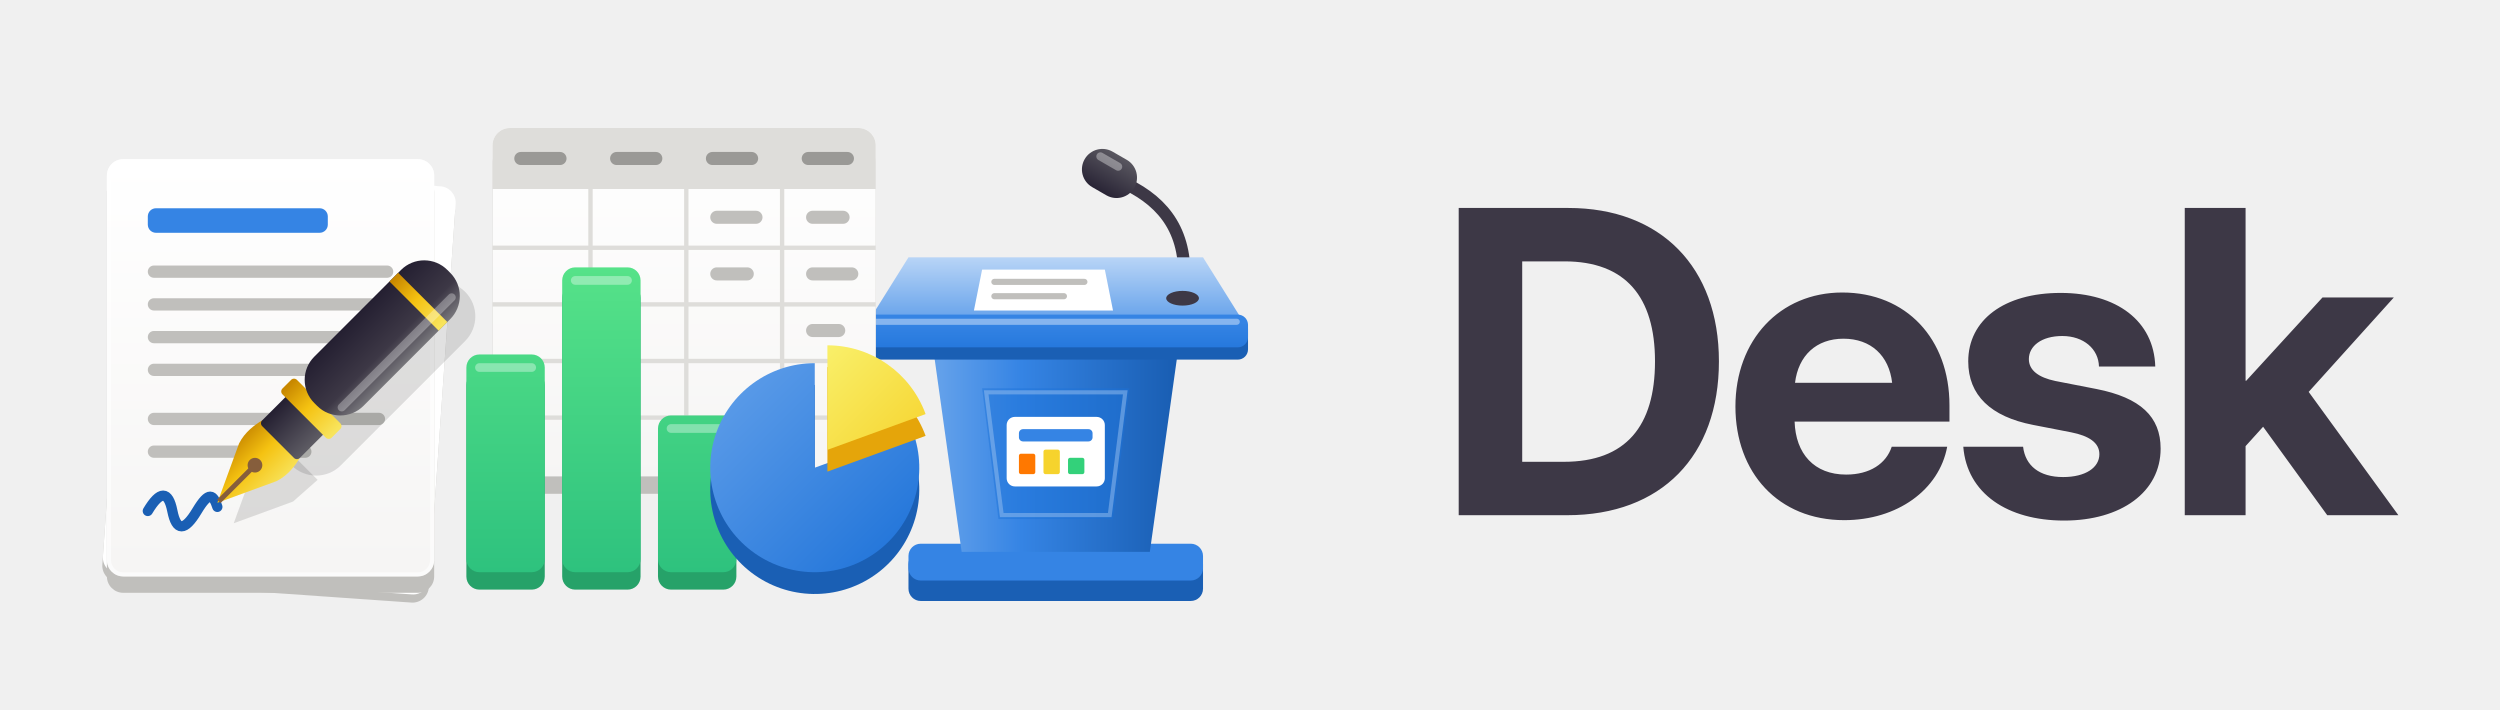
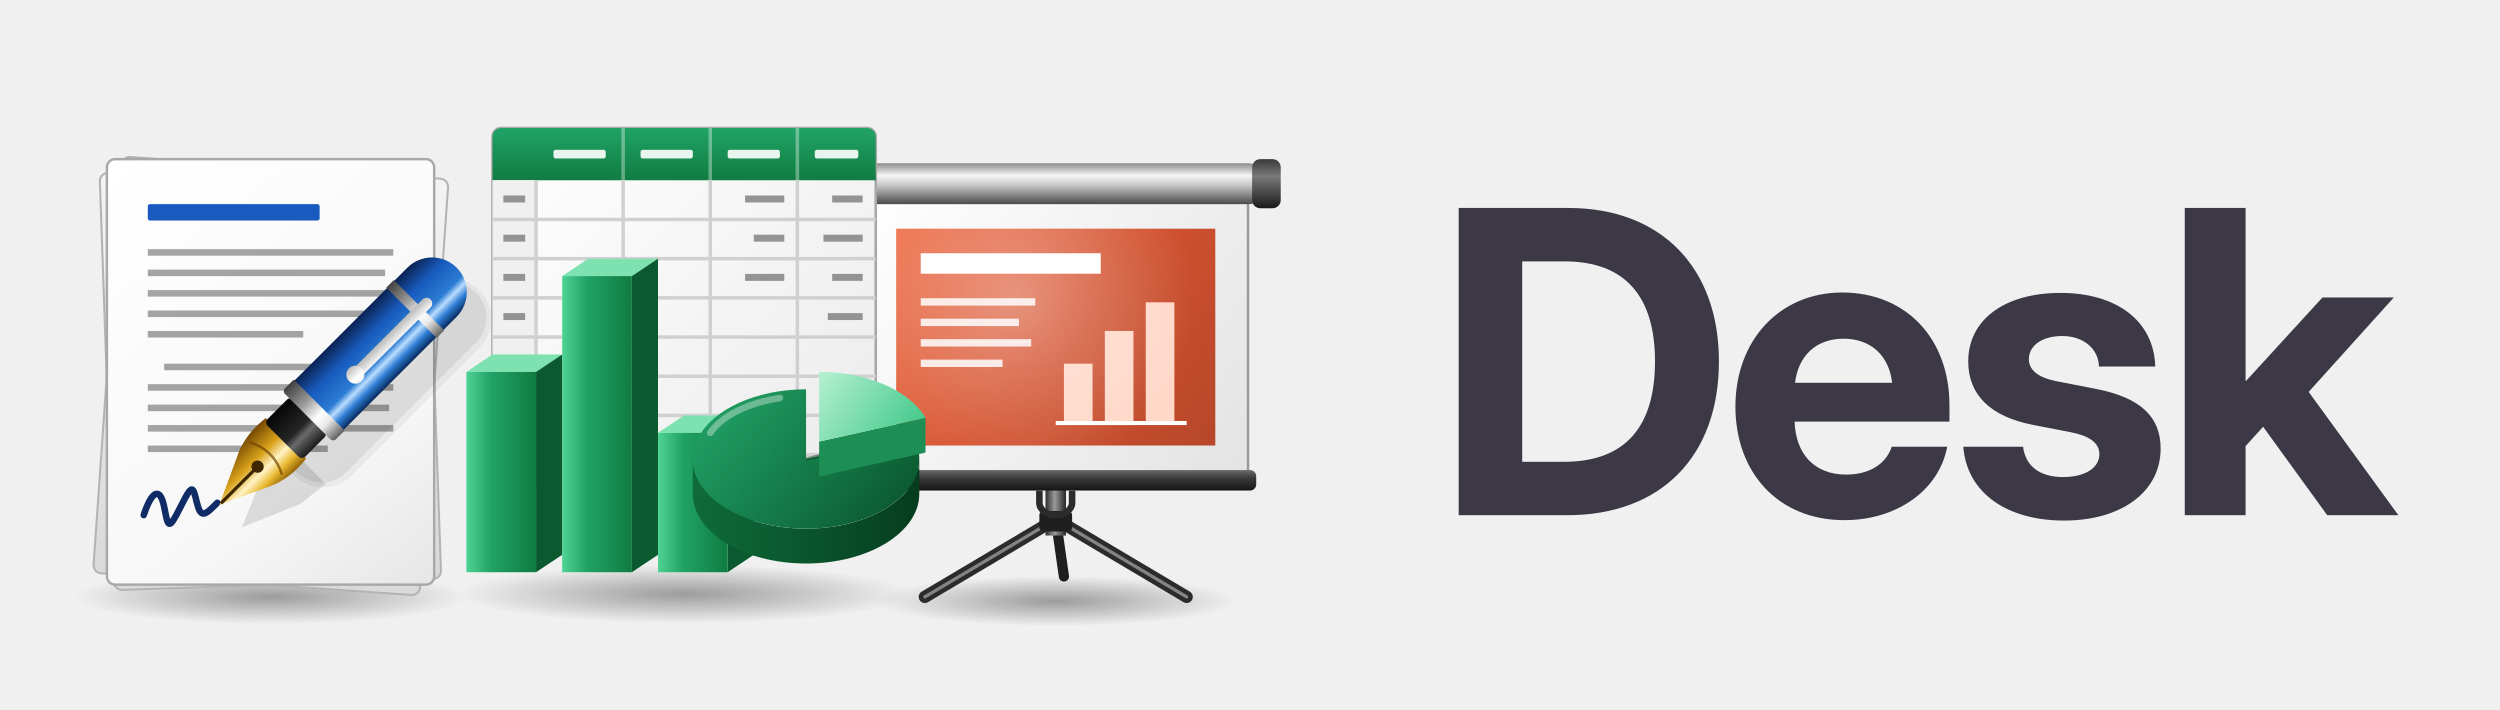
<svg xmlns="http://www.w3.org/2000/svg" width="592" height="168" viewBox="0 0 592 168">
  <svg x="4" y="28" width="124" height="124" viewBox="0 0 128 128">
    <defs>
-       <linearGradient id="w-paper" x1="0" y1="10" x2="0" y2="110" gradientUnits="userSpaceOnUse">
+       <radialGradient id="w-shadow" cx="62" cy="117" r="48" gradientTransform="matrix(1 0 0 0.14 0 100.6)" gradientUnits="userSpaceOnUse">
+         <stop offset="0" stop-color="#000000" stop-opacity="0.35" />
+         <stop offset="1" stop-color="#000000" stop-opacity="0" />
+       </radialGradient>
+       <linearGradient id="w-paper" x1="22" y1="10" x2="102" y2="114" gradientUnits="userSpaceOnUse">
        <stop offset="0" stop-color="#ffffff" />
-         <stop offset="1" stop-color="#f6f5f4" />
-       </linearGradient>
-       <linearGradient id="w-gold" x1="0" y1="-8" x2="0" y2="8" gradientUnits="userSpaceOnUse">
-         <stop offset="0" stop-color="#f8e45c" />
-         <stop offset="0.55" stop-color="#f5c211" />
-         <stop offset="1" stop-color="#c88800" />
-       </linearGradient>
-       <linearGradient id="w-barrel" x1="0" y1="-8.5" x2="0" y2="8.5" gradientUnits="userSpaceOnUse">
-         <stop offset="0" stop-color="#77767b" />
-         <stop offset="0.35" stop-color="#3d3846" />
-         <stop offset="1" stop-color="#241f31" />
+         <stop offset="0.7" stop-color="#f7f7f7" />
+         <stop offset="1" stop-color="#e6e6e6" />
+       </linearGradient>
+       <linearGradient id="w-sheet" x1="0" y1="10" x2="0" y2="116" gradientUnits="userSpaceOnUse">
+         <stop offset="0" stop-color="#f4f4f4" />
+         <stop offset="1" stop-color="#d9d9d9" />
+       </linearGradient>
+       <linearGradient id="w-gold" x1="0" y1="-7.5" x2="0" y2="7.5" gradientUnits="userSpaceOnUse">
+         <stop offset="0" stop-color="#8a5a00" />
+         <stop offset="0.2" stop-color="#e8b730" />
+         <stop offset="0.38" stop-color="#fff3c4" />
+         <stop offset="0.6" stop-color="#d9a21b" />
+         <stop offset="1" stop-color="#6e4300" />
+       </linearGradient>
+       <linearGradient id="w-chrome" x1="0" y1="-9" x2="0" y2="9" gradientUnits="userSpaceOnUse">
+         <stop offset="0" stop-color="#5a5a5a" />
+         <stop offset="0.25" stop-color="#e9e9e9" />
+         <stop offset="0.4" stop-color="#ffffff" />
+         <stop offset="0.65" stop-color="#9c9c9c" />
+         <stop offset="1" stop-color="#3c3c3c" />
+       </linearGradient>
+       <linearGradient id="w-lacquer" x1="0" y1="-8.5" x2="0" y2="8.5" gradientUnits="userSpaceOnUse">
+         <stop offset="0" stop-color="#0b2a5e" />
+         <stop offset="0.14" stop-color="#2b7cd3" />
+         <stop offset="0.26" stop-color="#b9dcff" />
+         <stop offset="0.36" stop-color="#2b7cd3" />
+         <stop offset="0.7" stop-color="#185abd" />
+         <stop offset="1" stop-color="#0a2352" />
      </linearGradient>
      <linearGradient id="w-grip" x1="0" y1="-6.5" x2="0" y2="6.5" gradientUnits="userSpaceOnUse">
-         <stop offset="0" stop-color="#5e5c64" />
-         <stop offset="1" stop-color="#241f31" />
+         <stop offset="0" stop-color="#1a1a1a" />
+         <stop offset="0.3" stop-color="#6a6a6a" />
+         <stop offset="0.45" stop-color="#262626" />
+         <stop offset="1" stop-color="#050505" />
      </linearGradient>
    </defs>
-     <rect x="24" y="16" width="80" height="100" rx="4" fill="#c0bfbc" transform="rotate(4 64 66)" />
-     <rect x="24" y="14" width="80" height="100" rx="4" fill="#ffffff" transform="rotate(4 64 66)" />
-     <rect x="22" y="14" width="80" height="102" rx="4" fill="#c0bfbc" />
-     <rect x="22" y="10" width="80" height="102" rx="4" fill="url(#w-paper)" />
-     <rect x="22.5" y="10.5" width="79" height="101" rx="3.5" fill="none" stroke="#ffffff" stroke-opacity="0.6" />
-     <rect x="32" y="22" width="44" height="6" rx="2" fill="#3584e4" />
-     <g fill="#c0bfbc">
-       <rect x="32" y="36" width="60" height="3" rx="1.5" />
-       <rect x="32" y="44" width="56" height="3" rx="1.5" />
-       <rect x="32" y="52" width="60" height="3" rx="1.5" />
-       <rect x="32" y="60" width="48" height="3" rx="1.5" />
-       <rect x="32" y="72" width="58" height="3" rx="1.5" />
-       <rect x="32" y="80" width="40" height="3" rx="1.5" />
-     </g>
-     <path d="M32 96c3-5 5-5 6 0s3 5 6 0 4-4 5-1" fill="none" stroke="#1a5fb4" stroke-width="2.5" stroke-linecap="round" stroke-linejoin="round" />
-     <g transform="translate(53 99) rotate(135)" fill="#000000" fill-opacity="0.12">
-       <path d="M0 0 L-14 -6.5 L-22 -7 L-22 7 L-14 6.5 Z" />
-       <rect x="-80" y="-8.5" width="60" height="17" rx="8.5" />
-     </g>
-     <g transform="translate(49 94) rotate(135)">
-       <path d="M0 0 L-14 -6.5 C-17 -7.5 -20 -7 -22 -6.5 L-22 6.5 C-20 7 -17 7.5 -14 6.5 Z" fill="url(#w-gold)" />
-       <rect x="-13" y="-0.6" width="12.5" height="1.2" fill="#865e3c" />
-       <circle cx="-13" cy="0" r="1.8" fill="#865e3c" />
-       <rect x="-31" y="-6.5" width="10" height="13" rx="1" fill="url(#w-grip)" />
-       <rect x="-35" y="-8.5" width="5" height="17" rx="1" fill="url(#w-gold)" />
-       <rect x="-80" y="-8.5" width="46" height="17" rx="8" fill="url(#w-barrel)" />
-       <rect x="-71" y="-8.5" width="3" height="17" fill="url(#w-gold)" />
-       <rect x="-77" y="-6" width="40" height="2" rx="1" fill="#ffffff" fill-opacity="0.3" />
+     <ellipse cx="62" cy="117" rx="48" ry="7" fill="url(#w-shadow)" />
+     <g transform="rotate(4 62 64)">
+       <rect x="22" y="12" width="80" height="102" rx="2" fill="url(#w-sheet)" stroke="#b3b3b3" stroke-width="0.5" />
+     </g>
+     <g transform="rotate(-2 62 64)">
+       <rect x="22" y="12" width="80" height="102" rx="2" fill="url(#w-sheet)" stroke="#b3b3b3" stroke-width="0.5" />
+     </g>
+     <rect x="22" y="10" width="80" height="104" rx="2" fill="url(#w-paper)" stroke="#a8a8a8" stroke-width="0.6" />
+     <rect x="32" y="21" width="42" height="4" rx="0.5" fill="#185abd" />
+     <g fill="#5c5c5c" fill-opacity="0.55">
+       <rect x="32" y="32" width="60" height="1.6" />
+       <rect x="32" y="37" width="58" height="1.6" />
+       <rect x="32" y="42" width="60" height="1.6" />
+       <rect x="32" y="47" width="60" height="1.6" />
+       <rect x="32" y="52" width="38" height="1.6" />
+       <rect x="36" y="60" width="56" height="1.6" />
+       <rect x="32" y="65" width="60" height="1.6" />
+       <rect x="32" y="70" width="59" height="1.6" />
+       <rect x="32" y="75" width="60" height="1.6" />
+       <rect x="32" y="80" width="44" height="1.6" />
+     </g>
+     <path d="M31 97c2-6 4-7 5-2s1 6 4 0 3-5 4-1 2 3 5 0" fill="none" stroke="#0f2c66" stroke-width="1.6" stroke-linecap="round" stroke-linejoin="round" />
+     <g transform="translate(55 100) rotate(135)" fill="#000000">
+       <rect x="-82" y="-10" width="64" height="20" rx="10" fill-opacity="0.05" />
+       <rect x="-81" y="-8.5" width="62" height="17" rx="8.5" fill-opacity="0.07" />
+       <path d="M0 0 L-14 -6 L-22 -7 L-22 7 L-14 6 Z" fill-opacity="0.12" />
+     </g>
+     <g transform="translate(49.5 94.5) rotate(135)">
+       <path d="M0 0 L-13 -6 C-17 -7.4 -20 -7.3 -23 -7 L-23 7 C-20 7.3 -17 7.4 -13 6 Z" fill="url(#w-gold)" />
+       <path d="M-0.5 0 H-12.5" stroke="#3d2600" stroke-width="0.8" />
+       <circle cx="-13.2" cy="0" r="1.5" fill="#3d2600" />
+       <path d="M-16 -5.6 C-18 -2 -18 2 -16 5.6" fill="none" stroke="#6e4300" stroke-width="0.6" stroke-opacity="0.7" />
+       <rect x="-31" y="-6.5" width="9" height="13" rx="1.2" fill="url(#w-grip)" />
+       <rect x="-35" y="-8.8" width="4.5" height="17.6" rx="1" fill="url(#w-chrome)" />
+       <path d="M-82 0 a8.5 8.5 0 0 1 8.5 -8.5 H-34.5 V8.5 H-73.5 A8.5 8.5 0 0 1 -82 0 Z" fill="url(#w-lacquer)" />
+       <rect x="-69" y="-8.7" width="2.6" height="17.4" fill="url(#w-chrome)" />
+       <rect x="-72" y="-1.4" width="26" height="2.8" rx="1.4" fill="url(#w-chrome)" transform="translate(0 -1)" />
+       <circle cx="-46" cy="-1" r="2.2" fill="url(#w-chrome)" />
    </g>
  </svg>
  <svg x="188" y="28" width="124" height="124" viewBox="0 0 128 128">
    <defs>
-       <linearGradient id="s-body" x1="36" y1="0" x2="92" y2="0" gradientUnits="userSpaceOnUse">
-         <stop offset="0" stop-color="#62a0ea" />
-         <stop offset="0.35" stop-color="#3584e4" />
-         <stop offset="1" stop-color="#1a5fb4" />
-       </linearGradient>
-       <linearGradient id="s-desk" x1="0" y1="32" x2="0" y2="50" gradientUnits="userSpaceOnUse">
-         <stop offset="0" stop-color="#c3dbf8" />
-         <stop offset="1" stop-color="#62a0ea" />
-       </linearGradient>
-       <linearGradient id="s-lip" x1="0" y1="50" x2="0" y2="60" gradientUnits="userSpaceOnUse">
-         <stop offset="0" stop-color="#3584e4" />
-         <stop offset="1" stop-color="#1c71d8" />
-       </linearGradient>
-       <linearGradient id="s-mic" x1="0" y1="8" x2="0" y2="20" gradientUnits="userSpaceOnUse">
-         <stop offset="0" stop-color="#5e5c64" />
-         <stop offset="1" stop-color="#241f31" />
+       <radialGradient id="s-shadow" cx="64" cy="118" r="44" gradientTransform="matrix(1 0 0 0.14 0 101.5)" gradientUnits="userSpaceOnUse">
+         <stop offset="0" stop-color="#000000" stop-opacity="0.35" />
+         <stop offset="1" stop-color="#000000" stop-opacity="0" />
+       </radialGradient>
+       <linearGradient id="s-case" x1="0" y1="11" x2="0" y2="21" gradientUnits="userSpaceOnUse">
+         <stop offset="0" stop-color="#8c8c8c" />
+         <stop offset="0.3" stop-color="#f5f5f5" />
+         <stop offset="0.55" stop-color="#c4c4c4" />
+         <stop offset="1" stop-color="#4a4a4a" />
+       </linearGradient>
+       <linearGradient id="s-cap" x1="0" y1="10" x2="0" y2="22" gradientUnits="userSpaceOnUse">
+         <stop offset="0" stop-color="#3a3a3a" />
+         <stop offset="0.35" stop-color="#7a7a7a" />
+         <stop offset="1" stop-color="#1a1a1a" />
+       </linearGradient>
+       <linearGradient id="s-screen" x1="16" y1="20" x2="112" y2="88" gradientUnits="userSpaceOnUse">
+         <stop offset="0" stop-color="#ffffff" />
+         <stop offset="1" stop-color="#e3e3e3" />
+       </linearGradient>
+       <linearGradient id="s-slide" x1="26" y1="28" x2="102" y2="80" gradientUnits="userSpaceOnUse">
+         <stop offset="0" stop-color="#ed6c47" />
+         <stop offset="0.5" stop-color="#d35230" />
+         <stop offset="1" stop-color="#b7472a" />
+       </linearGradient>
+       <radialGradient id="s-glow" cx="54" cy="44" r="44" gradientUnits="userSpaceOnUse">
+         <stop offset="0" stop-color="#ffffff" stop-opacity="0.35" />
+         <stop offset="1" stop-color="#ffffff" stop-opacity="0" />
+       </radialGradient>
+       <linearGradient id="s-metal" x1="0" y1="0" x2="1" y2="0">
+         <stop offset="0" stop-color="#2e2e2e" />
+         <stop offset="0.45" stop-color="#9a9a9a" />
+         <stop offset="1" stop-color="#262626" />
+       </linearGradient>
+       <linearGradient id="s-slat" x1="0" y1="86" x2="0" y2="91" gradientUnits="userSpaceOnUse">
+         <stop offset="0" stop-color="#6a6a6a" />
+         <stop offset="0.4" stop-color="#3a3a3a" />
+         <stop offset="1" stop-color="#151515" />
      </linearGradient>
    </defs>
-     <rect x="28" y="106" width="72" height="12" rx="3" fill="#1a5fb4" />
-     <rect x="28" y="104" width="72" height="9" rx="3" fill="#3584e4" />
-     <path d="M34 56 L94 56 L87 106 L41 106 Z" fill="url(#s-body)" />
-     <path d="M46 66 L82 66 L78 98 L50 98 Z" fill="#1c71d8" fill-opacity="0.45" />
-     <path d="M47 67 L81 67 L77.2 97 L50.8 97 Z" fill="none" stroke="#99c1f1" stroke-opacity="0.5" />
-     <rect x="52" y="73" width="24" height="17" rx="2" fill="#ffffff" />
-     <rect x="55" y="76" width="18" height="3" rx="1" fill="#3584e4" />
-     <rect x="55" y="82" width="4" height="5" rx="0.5" fill="#ff7800" />
-     <rect x="61" y="81" width="4" height="6" rx="0.5" fill="#f6d32d" />
-     <rect x="67" y="83" width="4" height="4" rx="0.5" fill="#33d17a" />
-     <path d="M95 44 C97 30 92 22 83 17" fill="none" stroke="#3d3846" stroke-width="3" stroke-linecap="round" />
-     <g transform="rotate(30 78 14)">
-       <rect x="70" y="9" width="14" height="10" rx="5" fill="url(#s-mic)" />
-       <rect x="72" y="10.5" width="7" height="2" rx="1" fill="#ffffff" fill-opacity="0.35" />
-     </g>
-     <path d="M28 34 L100 34 L110 50 L18 50 Z" fill="url(#s-desk)" />
-     <rect x="17" y="49" width="94" height="10" rx="2.5" fill="#1a5fb4" />
-     <rect x="17" y="48" width="94" height="8" rx="2.5" fill="url(#s-lip)" />
-     <rect x="19" y="49" width="90" height="1.5" rx="0.75" fill="#ffffff" fill-opacity="0.4" />
-     <path d="M46 37 L76 37 L78 47 L44 47 Z" fill="#ffffff" />
-     <path d="M49 40 H71 M49 43.5 H66" stroke="#c0bfbc" stroke-width="1.5" stroke-linecap="round" />
-     <ellipse cx="95" cy="44" rx="4" ry="1.8" fill="#3d3846" />
+     <ellipse cx="64" cy="118" rx="44" ry="6" fill="url(#s-shadow)" />
+     <g stroke-linecap="round" fill="none">
+       <path d="M64 98 L66 112" stroke="#1f1f1f" stroke-width="2.5" />
+       <path d="M64 98 L32 117" stroke="#2b2b2b" stroke-width="3" />
+       <path d="M64 98 L96 117" stroke="#2b2b2b" stroke-width="3" />
+       <path d="M64 98 L32 117 M64 98 L96 117" stroke="#9a9a9a" stroke-width="0.8" stroke-opacity="0.8" />
+     </g>
+     <rect x="61.5" y="86" width="5" height="16" fill="url(#s-metal)" />
+     <rect x="60" y="96" width="8" height="5" rx="1" fill="#1f1f1f" />
+     <rect x="17" y="18" width="94" height="70" fill="url(#s-screen)" />
+     <rect x="17" y="18" width="94" height="70" fill="none" stroke="#9a9a9a" stroke-width="0.6" />
+     <rect x="17" y="18" width="94" height="3" fill="#000000" fill-opacity="0.08" />
+     <rect x="25" y="27" width="78" height="53" fill="url(#s-slide)" />
+     <rect x="31" y="33" width="44" height="5" fill="#ffffff" />
+     <g fill="#ffffff" fill-opacity="0.85">
+       <rect x="31" y="44" width="28" height="1.8" />
+       <rect x="31" y="49" width="24" height="1.8" />
+       <rect x="31" y="54" width="27" height="1.8" />
+       <rect x="31" y="59" width="20" height="1.8" />
+     </g>
+     <g fill="#ffd8c8">
+       <rect x="66" y="60" width="7" height="14" />
+       <rect x="76" y="52" width="7" height="22" />
+       <rect x="86" y="45" width="7" height="29" />
+     </g>
+     <path d="M64 74.5 H96" stroke="#ffffff" stroke-width="1" />
+     <rect x="25" y="27" width="78" height="53" fill="url(#s-glow)" />
+     <rect x="15" y="86" width="98" height="5" rx="1.5" fill="url(#s-slat)" />
+     <path d="M60 91 v3 a4 3 0 0 0 8 0 v-3" fill="none" stroke="#2b2b2b" stroke-width="1.6" />
+     <rect x="12" y="11" width="104" height="10" rx="5" fill="url(#s-case)" />
+     <rect x="9" y="10" width="7" height="12" rx="2" fill="url(#s-cap)" />
+     <rect x="112" y="10" width="7" height="12" rx="2" fill="url(#s-cap)" />
  </svg>
  <svg x="96" y="20" width="132" height="132" viewBox="0 0 128 128">
    <defs>
-       <linearGradient id="t-paper" x1="0" y1="10" x2="0" y2="92" gradientUnits="userSpaceOnUse">
+       <radialGradient id="t-shadow" cx="64" cy="117" r="52" gradientTransform="matrix(1 0 0 0.13 0 101.8)" gradientUnits="userSpaceOnUse">
+         <stop offset="0" stop-color="#000000" stop-opacity="0.35" />
+         <stop offset="1" stop-color="#000000" stop-opacity="0" />
+       </radialGradient>
+       <linearGradient id="t-paper" x1="20" y1="10" x2="108" y2="92" gradientUnits="userSpaceOnUse">
        <stop offset="0" stop-color="#ffffff" />
-         <stop offset="1" stop-color="#f6f5f4" />
-       </linearGradient>
-       <linearGradient id="t-bar" x1="0" y1="40" x2="0" y2="112" gradientUnits="userSpaceOnUse">
-         <stop offset="0" stop-color="#57e389" />
-         <stop offset="1" stop-color="#2ec27e" />
-       </linearGradient>
-       <linearGradient id="t-pie" x1="70" y1="64" x2="118" y2="112" gradientUnits="userSpaceOnUse">
-         <stop offset="0" stop-color="#62a0ea" />
-         <stop offset="1" stop-color="#1c71d8" />
-       </linearGradient>
-       <linearGradient id="t-slice" x1="96" y1="60" x2="120" y2="84" gradientUnits="userSpaceOnUse">
-         <stop offset="0" stop-color="#f9f06b" />
-         <stop offset="1" stop-color="#f6d32d" />
+         <stop offset="1" stop-color="#ebebeb" />
+       </linearGradient>
+       <linearGradient id="t-header" x1="0" y1="10" x2="0" y2="22" gradientUnits="userSpaceOnUse">
+         <stop offset="0" stop-color="#21a366" />
+         <stop offset="1" stop-color="#107c41" />
+       </linearGradient>
+       <linearGradient id="t-front" x1="0" y1="0" x2="1" y2="0">
+         <stop offset="0" stop-color="#4fd394" />
+         <stop offset="0.35" stop-color="#21a366" />
+         <stop offset="1" stop-color="#107c41" />
+       </linearGradient>
+       <linearGradient id="t-pietop" x1="70" y1="70" x2="110" y2="102" gradientUnits="userSpaceOnUse">
+         <stop offset="0" stop-color="#21a366" />
+         <stop offset="1" stop-color="#0b5a2f" />
+       </linearGradient>
+       <linearGradient id="t-pieside" x1="66" y1="0" x2="118" y2="0" gradientUnits="userSpaceOnUse">
+         <stop offset="0" stop-color="#0e6b38" />
+         <stop offset="0.4" stop-color="#0b5a2f" />
+         <stop offset="1" stop-color="#063d1f" />
+       </linearGradient>
+       <linearGradient id="t-slice" x1="95" y1="66" x2="119" y2="84" gradientUnits="userSpaceOnUse">
+         <stop offset="0" stop-color="#b6f0d0" />
+         <stop offset="1" stop-color="#33c481" />
      </linearGradient>
    </defs>
-     <rect x="20" y="14" width="88" height="80" rx="4" fill="#c0bfbc" />
-     <rect x="20" y="10" width="88" height="80" rx="4" fill="url(#t-paper)" />
-     <path d="M24 10h80a4 4 0 0 1 4 4v10H20V14a4 4 0 0 1 4-4z" fill="#deddda" />
-     <g fill="#deddda">
-       <rect x="42" y="24" width="1" height="66" />
-       <rect x="64" y="24" width="1" height="66" />
-       <rect x="86" y="24" width="1" height="66" />
-       <rect x="20" y="37" width="88" height="1" />
-       <rect x="20" y="50" width="88" height="1" />
-       <rect x="20" y="63" width="88" height="1" />
-       <rect x="20" y="76" width="88" height="1" />
-     </g>
-     <g fill="#9a9996">
-       <rect x="25" y="15.5" width="12" height="3" rx="1.5" />
-       <rect x="47" y="15.5" width="12" height="3" rx="1.5" />
-       <rect x="69" y="15.5" width="12" height="3" rx="1.5" />
-       <rect x="91" y="15.5" width="12" height="3" rx="1.5" />
-     </g>
-     <g fill="#c0bfbc">
-       <rect x="70" y="29" width="12" height="3" rx="1.5" />
-       <rect x="92" y="29" width="10" height="3" rx="1.5" />
-       <rect x="70" y="42" width="10" height="3" rx="1.5" />
-       <rect x="92" y="42" width="12" height="3" rx="1.5" />
-       <rect x="92" y="55" width="9" height="3" rx="1.5" />
-     </g>
-     <rect x="14" y="66" width="18" height="50" rx="3" fill="#26a269" />
-     <rect x="14" y="62" width="18" height="50" rx="3" fill="url(#t-bar)" />
-     <rect x="36" y="46" width="18" height="70" rx="3" fill="#26a269" />
-     <rect x="36" y="42" width="18" height="70" rx="3" fill="url(#t-bar)" />
-     <rect x="58" y="80" width="18" height="36" rx="3" fill="#26a269" />
-     <rect x="58" y="76" width="18" height="36" rx="3" fill="url(#t-bar)" />
-     <g fill="#ffffff" fill-opacity="0.35">
-       <rect x="16" y="64" width="14" height="2" rx="1" />
-       <rect x="38" y="44" width="14" height="2" rx="1" />
-       <rect x="60" y="78" width="14" height="2" rx="1" />
-     </g>
-     <path d="M94 93 L116.55 84.79 A24 24 0 1 1 94 69 Z" fill="#1a5fb4" />
-     <path d="M94 88 L116.55 79.79 A24 24 0 1 1 94 64 Z" fill="url(#t-pie)" />
-     <path d="M96.9 88.9 L96.9 64.9 A24 24 0 0 1 119.45 80.69 Z" fill="#e5a50a" />
-     <path d="M96.9 83.9 L96.9 59.9 A24 24 0 0 1 119.45 75.69 Z" fill="url(#t-slice)" />
+     <ellipse cx="64" cy="117" rx="52" ry="7" fill="url(#t-shadow)" />
+     <rect x="20" y="10" width="88" height="82" rx="2" fill="url(#t-paper)" stroke="#a8a8a8" stroke-width="0.6" />
+     <path d="M22 10h84a2 2 0 0 1 2 2v10H20V12a2 2 0 0 1 2-2z" fill="url(#t-header)" />
+     <rect x="20" y="22" width="10" height="70" fill="#f0f0f0" />
+     <g fill="none" stroke="#d0d0d0" stroke-width="0.8">
+       <path d="M30 22V92M50 22V92M70 22V92M90 22V92" />
+       <path d="M20 31H108M20 40H108M20 49H108M20 58H108M20 67H108M20 76H108M20 85H108" />
+     </g>
+     <path d="M50 10V22M70 10V22M90 10V22" stroke="#ffffff" stroke-opacity="0.35" stroke-width="0.8" />
+     <g fill="#ffffff" fill-opacity="0.9">
+       <rect x="34" y="15" width="12" height="2" rx="0.5" />
+       <rect x="54" y="15" width="12" height="2" rx="0.5" />
+       <rect x="74" y="15" width="12" height="2" rx="0.5" />
+       <rect x="94" y="15" width="10" height="2" rx="0.5" />
+     </g>
+     <g fill="#6b6b6b" fill-opacity="0.7">
+       <rect x="78" y="25.5" width="9" height="1.6" />
+       <rect x="98" y="25.5" width="7" height="1.6" />
+       <rect x="80" y="34.5" width="7" height="1.6" />
+       <rect x="96" y="34.5" width="9" height="1.6" />
+       <rect x="78" y="43.5" width="9" height="1.6" />
+       <rect x="98" y="43.5" width="7" height="1.6" />
+       <rect x="97" y="52.5" width="8" height="1.6" />
+       <rect x="22.5" y="25.5" width="5" height="1.6" />
+       <rect x="22.5" y="34.5" width="5" height="1.6" />
+       <rect x="22.5" y="43.5" width="5" height="1.6" />
+       <rect x="22.5" y="52.5" width="5" height="1.6" />
+     </g>
+     <g>
+       <path d="M14 66 L20 62 L36 62 L30 66 Z" fill="#7ee2b0" />
+       <path d="M30 66 L36 62 L36 108 L30 112 Z" fill="#0b5a2f" />
+       <rect x="14" y="66" width="16" height="46" fill="url(#t-front)" />
+       <path d="M36 44 L42 40 L58 40 L52 44 Z" fill="#7ee2b0" />
+       <path d="M52 44 L58 40 L58 108 L52 112 Z" fill="#0b5a2f" />
+       <rect x="36" y="44" width="16" height="68" fill="url(#t-front)" />
+       <path d="M58 80 L64 76 L80 76 L74 80 Z" fill="#7ee2b0" />
+       <path d="M74 80 L80 76 L80 108 L74 112 Z" fill="#0b5a2f" />
+       <rect x="58" y="80" width="16" height="32" fill="url(#t-front)" />
+     </g>
+     <path d="M66 86 V94 A26 16 0 0 0 118 94 V86 A26 16 0 0 1 66 86 Z" fill="url(#t-pieside)" />
+     <path d="M92 86 L116.43 80.53 A26 16 0 1 1 92 70 Z" fill="url(#t-pietop)" />
+     <path d="M92 86 L116.43 80.53" stroke="#063d1f" stroke-opacity="0.5" stroke-width="0.8" />
+     <path d="M95 82 L119.43 76.53 V84.53 L95 90 Z" fill="#1d8f55" />
+     <path d="M95 82 L95 66 A26 16 0 0 1 119.43 76.53 Z" fill="url(#t-slice)" />
+     <path d="M70 80 A24 13 0 0 1 86 72" fill="none" stroke="#ffffff" stroke-opacity="0.35" stroke-width="1.5" stroke-linecap="round" />
  </svg>
  <path d="M371.104 122.0C393.418 122.0 407.041 107.986 407.041 85.574C407.041 63.26 393.271 49.246 371.396 49.246H345.42V122.0ZM360.459 109.354V61.893H370.469C384.922 61.893 391.904 70.291 391.904 85.574C391.904 100.906 385.02 109.354 370.322 109.354ZM436.73 123.172C449.23 123.172 459.191 116.043 461.096 105.789H447.961C446.643 109.793 442.785 112.381 437.17 112.381C429.602 112.381 425.207 107.449 424.963 99.832H461.633V95.975C461.633 80.252 451.428 69.266 436.242 69.266C421.447 69.266 410.949 80.545 410.949 96.268C410.949 111.941 421.105 123.172 436.73 123.172ZM425.061 90.652C425.842 84.207 430.09 80.203 436.535 80.203C443.029 80.203 447.326 84.207 448.059 90.652ZM488.783 123.27C502.26 123.27 511.635 116.531 511.635 106.229C511.635 98.66 506.85 94.168 496.449 92.117L486.684 90.213C482.729 89.383 480.434 87.674 480.434 85.037C480.434 81.961 483.412 79.568 488.344 79.568C493.422 79.568 496.938 82.645 497.035 86.795H510.365C510.072 76.053 501.283 69.363 487.953 69.363C474.525 69.363 466.078 75.809 466.078 85.574C466.078 93.582 471.4 98.66 481.41 100.613L490.443 102.371C494.643 103.201 497.133 104.812 497.133 107.547C497.133 110.721 493.861 112.967 488.539 112.967C482.924 112.967 479.604 110.281 479.066 105.789H464.906C465.785 116.873 475.404 123.27 488.783 123.27ZM517.35 122.0H531.754V105.643L535.904 101.053L551.09 122.0H567.936L546.695 92.801L566.861 70.438H549.967L531.9 90.164H531.754V49.246H517.35Z" fill="#3d3846" />
</svg>
